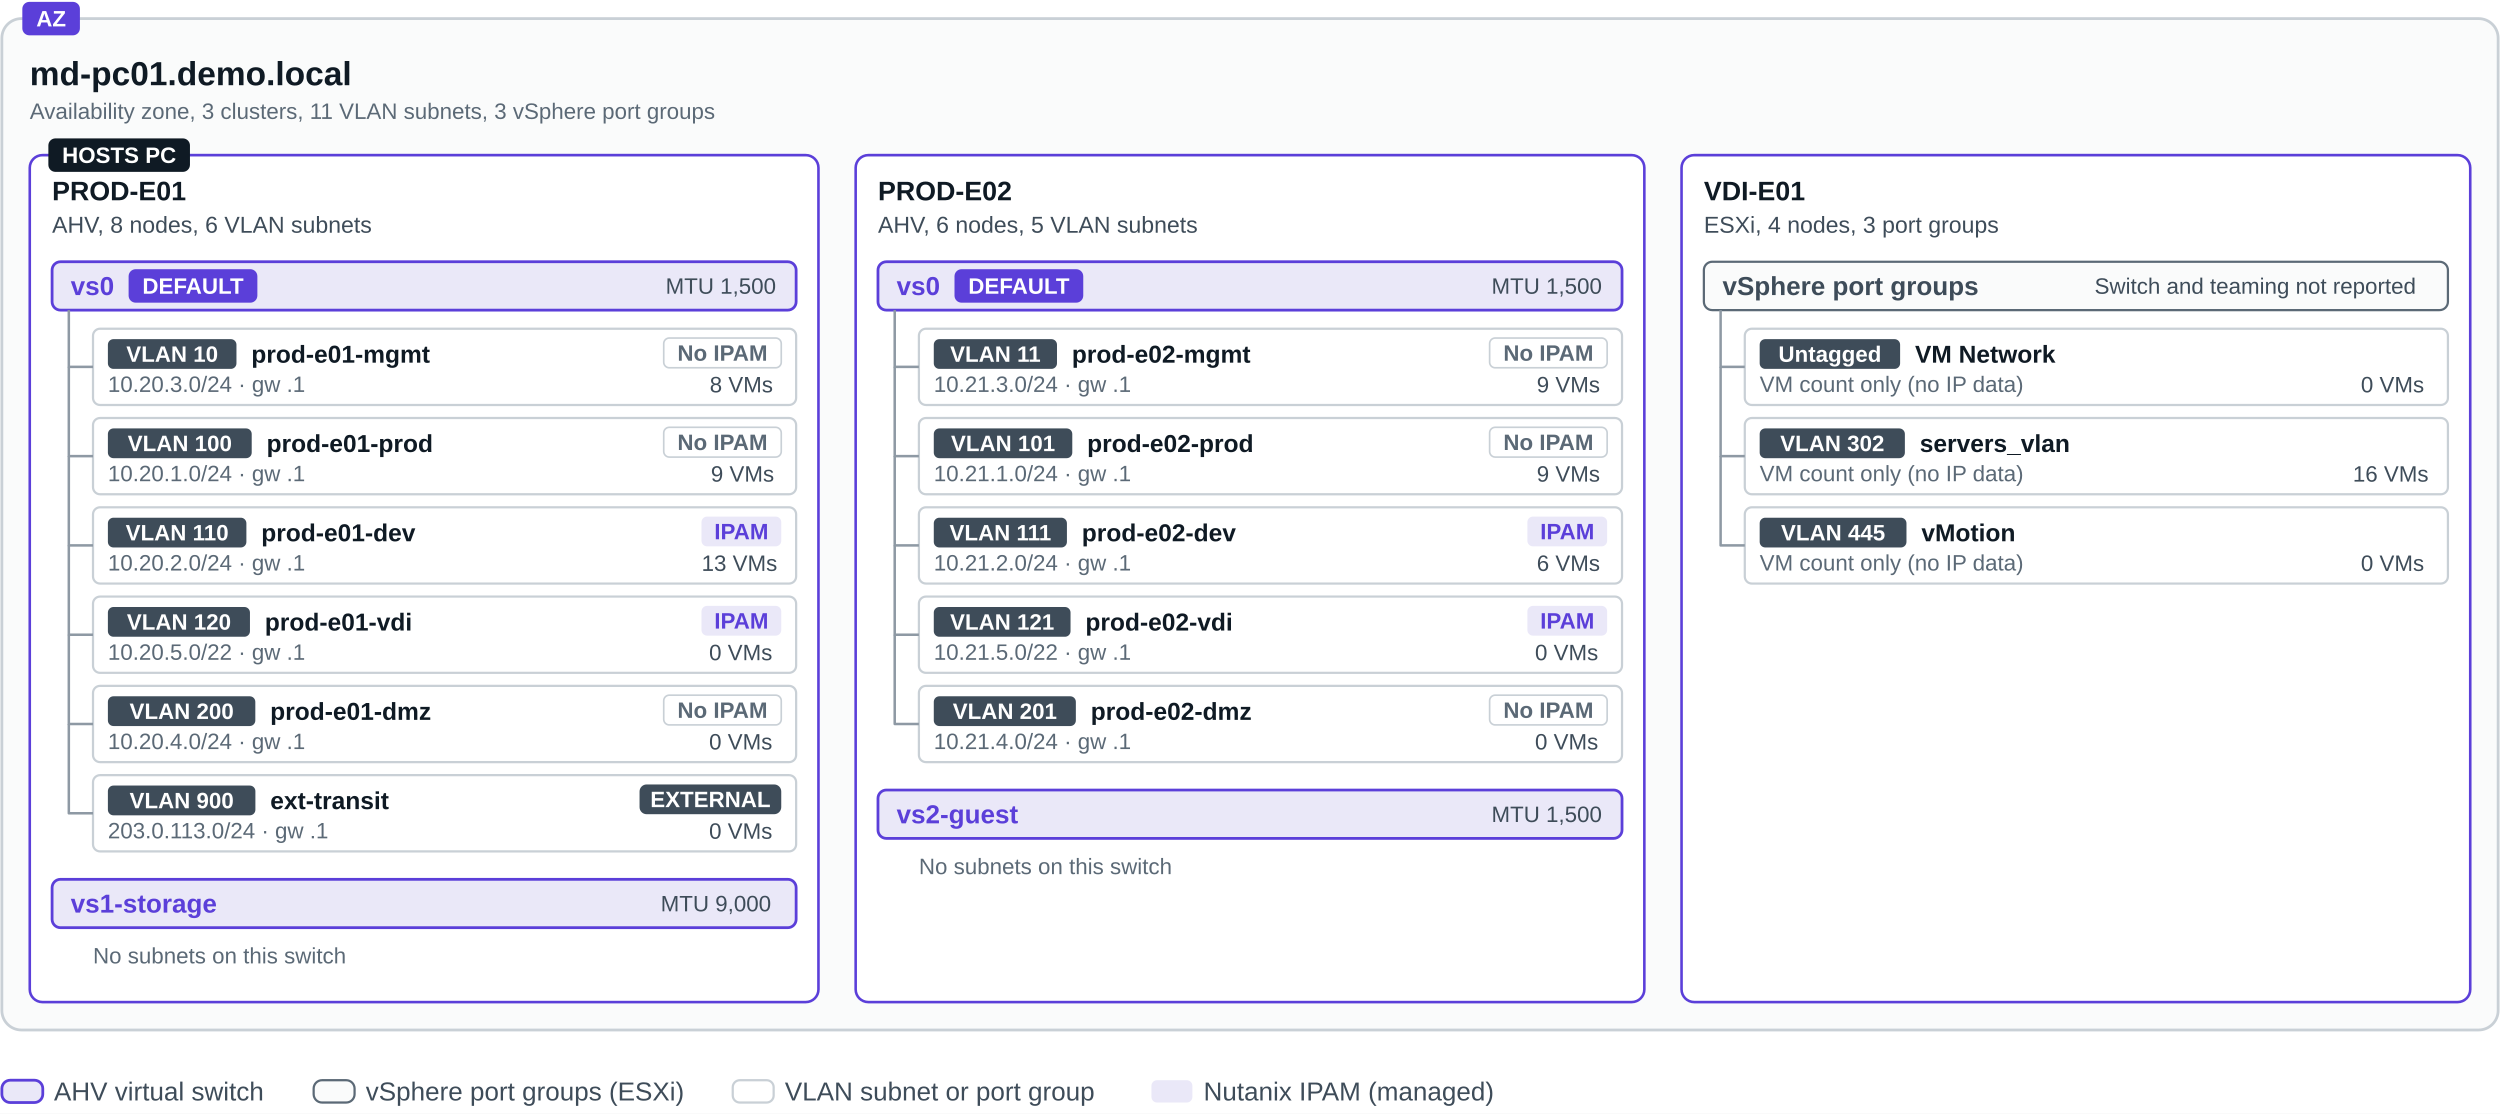
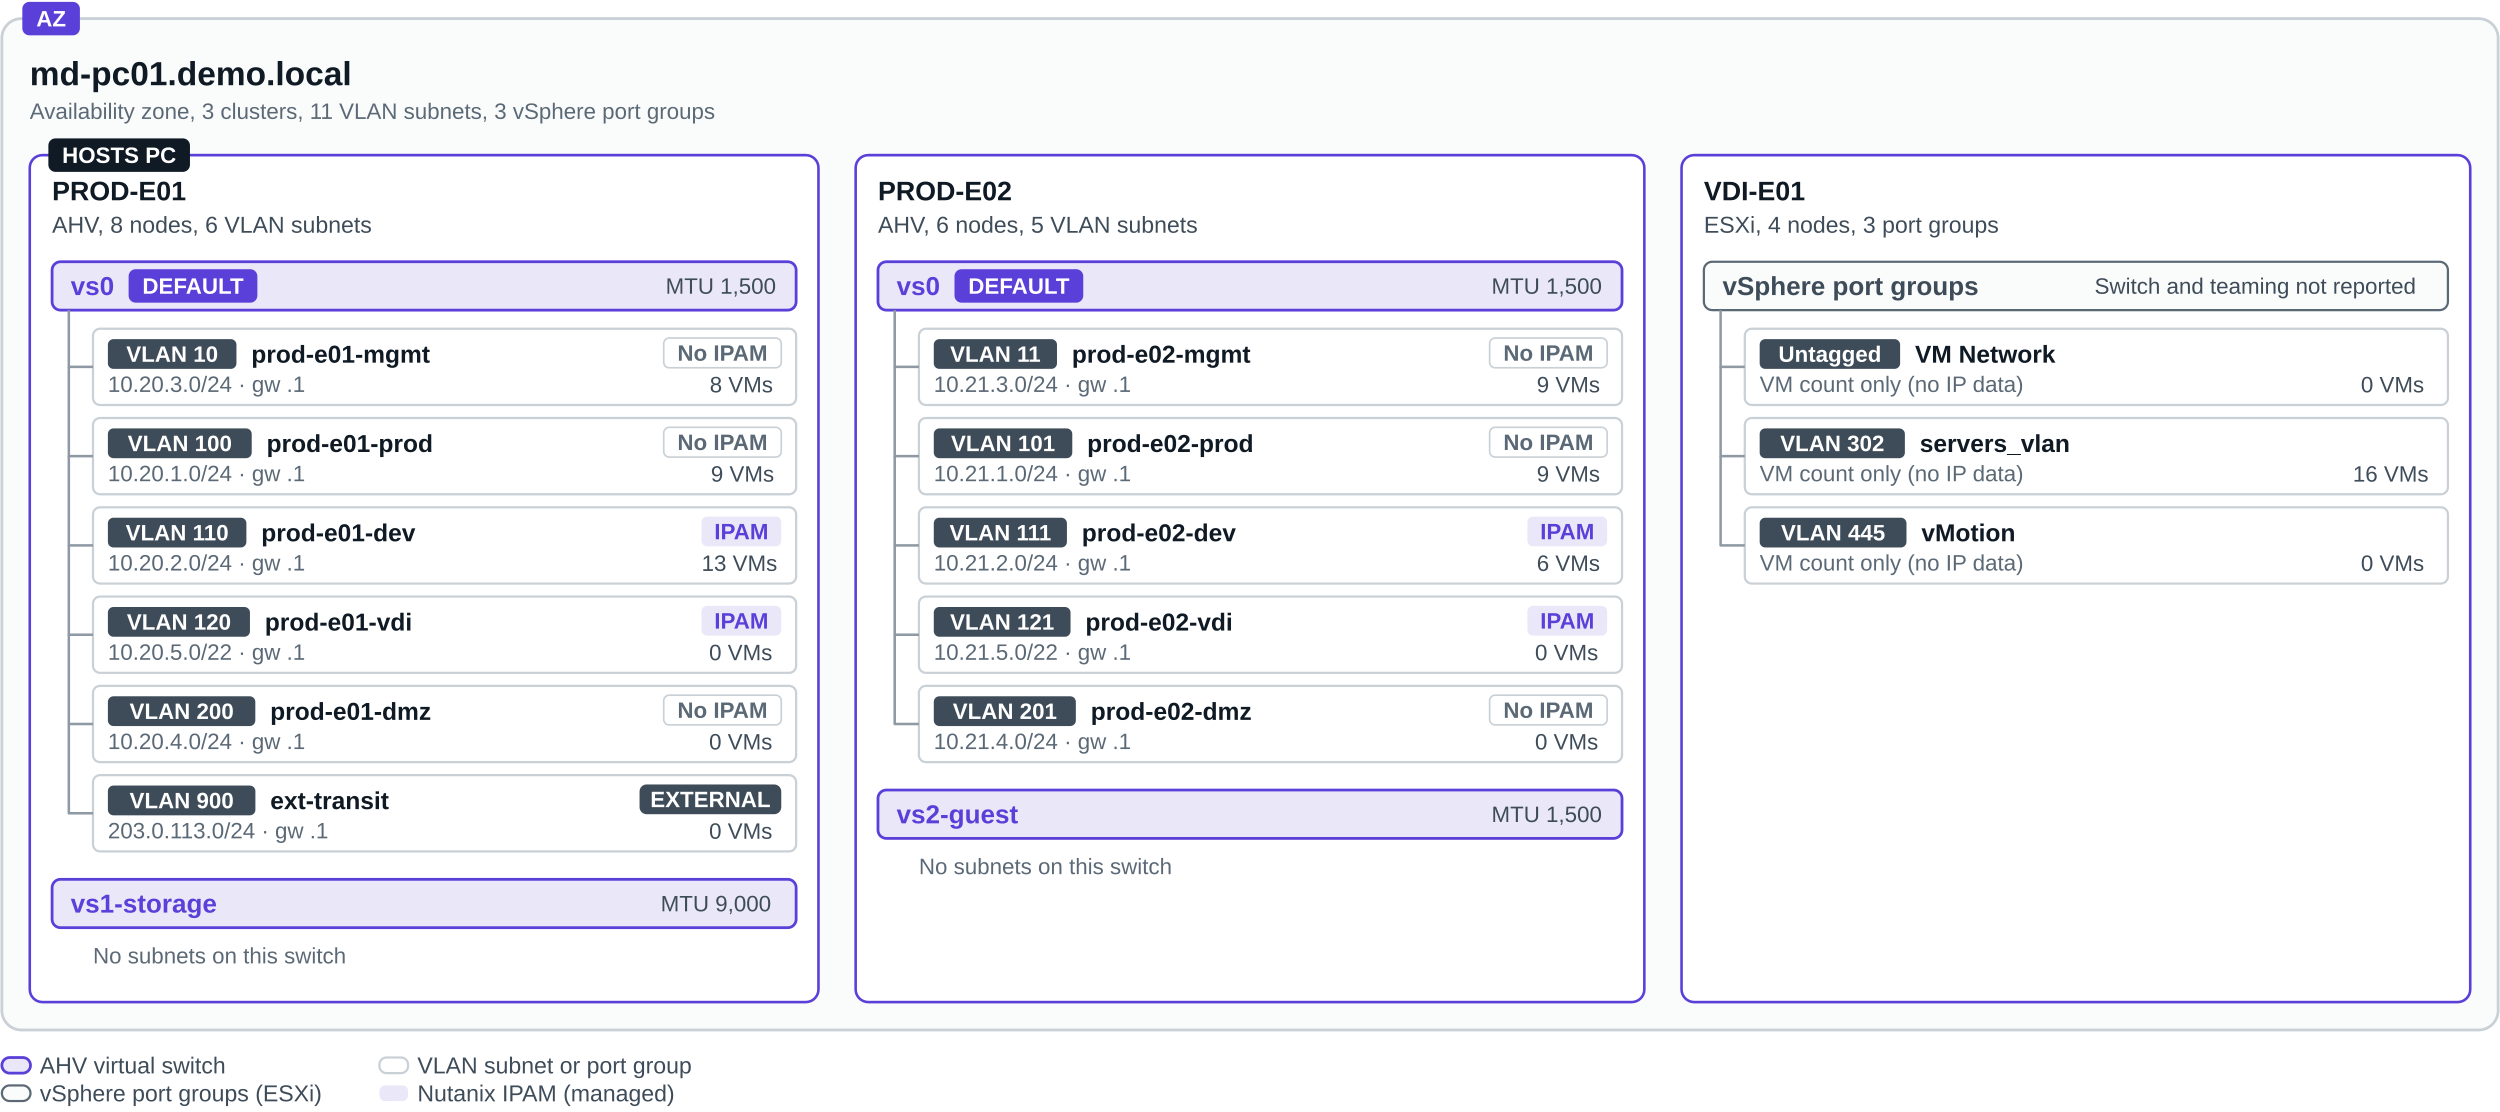
- <svg xmlns="http://www.w3.org/2000/svg" version="1.1" width="672pt" height="299.36pt" viewBox="0 0 672 299.36" font-family="Figtree, Calibri, 'Segoe UI', Arial, sans-serif">
-   <rect width="672" height="299.36" fill="#FFFFFF" />
+ <svg xmlns="http://www.w3.org/2000/svg" version="1.1" width="672pt" height="298.86pt" viewBox="0 0 672 298.86" font-family="Figtree, Calibri, 'Segoe UI', Arial, sans-serif">
+   <rect width="672" height="298.86" fill="#FFFFFF" />
  <g id="site:md-pc01.demo.local" data-kind="container" data-name="md-pc01.demo.local" data-prism-central="md-pc01.demo.local">
    <rect x="0.5" y="5" width="671" height="271.86" fill="#FAFBFB" rx="5.25" stroke="#C9D0D6" stroke-width="0.75" />
    <text x="8" y="22.91" font-size="9" font-weight="600" fill="#0F1A24" textLength="83.19" lengthAdjust="spacingAndGlyphs">md-pc01.demo.local</text>
    <text x="8" y="31.96" font-size="6" fill="#5B6976" textLength="183.22" lengthAdjust="spacingAndGlyphs">Availability zone, 3 clusters, 11 VLAN subnets, 3 vSphere port groups</text>
  </g>
  <g id="cluster:86088e1b-cdfc-5113-a735-aeb9ef1962c3" data-kind="box" data-cluster-uuid="86088e1b-cdfc-5113-a735-aeb9ef1962c3" data-name="PROD-E01" data-prism-central="md-pc01.demo.local">
    <rect x="8" y="41.7" width="212" height="227.66" fill="#FFFFFF" rx="3.4" stroke="#5B3FD9" stroke-width="0.7" />
    <text x="14" y="53.83" font-size="7.2" font-weight="600" fill="#0F1A24" textLength="34.37" lengthAdjust="spacingAndGlyphs">PROD-E01</text>
    <text x="14" y="62.56" font-size="6.2" fill="#3E4C59" textLength="86.47" lengthAdjust="spacingAndGlyphs">AHV, 8 nodes, 6 VLAN subnets</text>
  </g>
  <g id="vs:86088e1b-cdfc-5113-a735-aeb9ef1962c3:vs0" data-kind="box" data-cluster-uuid="86088e1b-cdfc-5113-a735-aeb9ef1962c3" data-name="vs0" data-virtual-switch="vs0">
    <rect x="14" y="70.36" width="200" height="13" fill="#EAE8F8" rx="2.25" stroke="#5B3FD9" stroke-width="0.75" />
    <text x="19" y="79.31" font-size="7" font-weight="600" fill="#5B3FD9" textLength="11.57" lengthAdjust="spacingAndGlyphs">vs0</text>
  </g>
  <g id="vs:86088e1b-cdfc-5113-a735-aeb9ef1962c3:vs0:mtu" data-kind="label">
    <text x="178.91" y="78.96" font-size="6" fill="#3E4C59" textLength="29.09" lengthAdjust="spacingAndGlyphs">MTU 1,500</text>
  </g>
  <g id="subnet:5f0c65e7-222f-5631-98dd-02ef1a78703c" data-kind="box" data-cluster="PROD-E01" data-name="prod-e01-mgmt" data-prefix="10.20.3.0/24" data-prism-central="md-pc01.demo.local" data-subnet-uuid="5f0c65e7-222f-5631-98dd-02ef1a78703c" data-vlan="10">
    <rect x="25" y="88.36" width="189" height="20.5" fill="#FFFFFF" rx="1.9" stroke="#C9D0D6" stroke-width="0.6" />
    <text x="67.56" y="97.49" font-size="6.6" font-weight="600" fill="#0F1A24" textLength="48.09" lengthAdjust="spacingAndGlyphs">prod-e01-mgmt</text>
    <text x="29" y="105.35" font-size="6" fill="#5B6976" textLength="51.71" lengthAdjust="spacingAndGlyphs">10.20.3.0/24 · gw .1</text>
  </g>
  <g id="subnet:5f0c65e7-222f-5631-98dd-02ef1a78703c:vms" data-kind="label">
    <text x="190.77" y="105.46" font-size="6" fill="#3E4C59" textLength="17.2" lengthAdjust="spacingAndGlyphs">8 VMs</text>
  </g>
  <g id="subnet:14679356-3628-5840-a19f-214999b6c3c7" data-kind="box" data-cluster="PROD-E01" data-name="prod-e01-prod" data-prefix="10.20.1.0/24" data-prism-central="md-pc01.demo.local" data-subnet-uuid="14679356-3628-5840-a19f-214999b6c3c7" data-vlan="100">
    <rect x="25" y="112.36" width="189" height="20.5" fill="#FFFFFF" rx="1.9" stroke="#C9D0D6" stroke-width="0.6" />
    <text x="71.66" y="121.49" font-size="6.6" font-weight="600" fill="#0F1A24" textLength="44.23" lengthAdjust="spacingAndGlyphs">prod-e01-prod</text>
    <text x="29" y="129.35" font-size="6" fill="#5B6976" textLength="50.93" lengthAdjust="spacingAndGlyphs">10.20.1.0/24 · gw .1</text>
  </g>
  <g id="subnet:14679356-3628-5840-a19f-214999b6c3c7:vms" data-kind="label">
    <text x="191.08" y="129.46" font-size="6" fill="#3E4C59" textLength="16.91" lengthAdjust="spacingAndGlyphs">9 VMs</text>
  </g>
  <g id="subnet:13371443-f92e-5065-a01f-5186beb67183" data-kind="box" data-cluster="PROD-E01" data-name="prod-e01-dev" data-prefix="10.20.2.0/24" data-prism-central="md-pc01.demo.local" data-subnet-uuid="13371443-f92e-5065-a01f-5186beb67183" data-vlan="110">
    <rect x="25" y="136.36" width="189" height="20.5" fill="#FFFFFF" rx="1.9" stroke="#C9D0D6" stroke-width="0.6" />
    <text x="70.23" y="145.49" font-size="6.6" font-weight="600" fill="#0F1A24" textLength="41.27" lengthAdjust="spacingAndGlyphs">prod-e01-dev</text>
    <text x="29" y="153.35" font-size="6" fill="#5B6976" textLength="51.8" lengthAdjust="spacingAndGlyphs">10.20.2.0/24 · gw .1</text>
  </g>
  <g id="subnet:13371443-f92e-5065-a01f-5186beb67183:vms" data-kind="label">
    <text x="188.59" y="153.46" font-size="6" fill="#3E4C59" textLength="19.25" lengthAdjust="spacingAndGlyphs">13 VMs</text>
  </g>
  <g id="subnet:c2bfb306-8440-53e8-b1ee-47e7c31688c4" data-kind="box" data-cluster="PROD-E01" data-name="prod-e01-vdi" data-prefix="10.20.5.0/22" data-prism-central="md-pc01.demo.local" data-subnet-uuid="c2bfb306-8440-53e8-b1ee-47e7c31688c4" data-vlan="120">
    <rect x="25" y="160.36" width="189" height="20.5" fill="#FFFFFF" rx="1.9" stroke="#C9D0D6" stroke-width="0.6" />
    <text x="71.19" y="169.49" font-size="6.6" font-weight="600" fill="#0F1A24" textLength="39.28" lengthAdjust="spacingAndGlyphs">prod-e01-vdi</text>
    <text x="29" y="177.35" font-size="6" fill="#5B6976" textLength="51.53" lengthAdjust="spacingAndGlyphs">10.20.5.0/22 · gw .1</text>
  </g>
  <g id="subnet:c2bfb306-8440-53e8-b1ee-47e7c31688c4:vms" data-kind="label">
    <text x="190.6" y="177.46" font-size="6" fill="#3E4C59" textLength="17.36" lengthAdjust="spacingAndGlyphs">0 VMs</text>
  </g>
  <g id="subnet:2b6ede06-5ed9-5a8a-8906-f493c0ff00e6" data-kind="box" data-cluster="PROD-E01" data-name="prod-e01-dmz" data-prefix="10.20.4.0/24" data-prism-central="md-pc01.demo.local" data-subnet-uuid="2b6ede06-5ed9-5a8a-8906-f493c0ff00e6" data-vlan="200">
    <rect x="25" y="184.36" width="189" height="20.5" fill="#FFFFFF" rx="1.9" stroke="#C9D0D6" stroke-width="0.6" />
    <text x="72.63" y="193.49" font-size="6.6" font-weight="600" fill="#0F1A24" textLength="42.95" lengthAdjust="spacingAndGlyphs">prod-e01-dmz</text>
    <text x="29" y="201.35" font-size="6" fill="#5B6976" textLength="52.18" lengthAdjust="spacingAndGlyphs">10.20.4.0/24 · gw .1</text>
  </g>
  <g id="subnet:2b6ede06-5ed9-5a8a-8906-f493c0ff00e6:vms" data-kind="label">
    <text x="190.6" y="201.46" font-size="6" fill="#3E4C59" textLength="17.36" lengthAdjust="spacingAndGlyphs">0 VMs</text>
  </g>
  <g id="subnet:73d3c0da-d6e1-5147-86df-f8b1d5b45de2" data-kind="box" data-cluster="PROD-E01" data-name="ext-transit" data-prefix="203.0.113.0/24" data-prism-central="md-pc01.demo.local" data-subnet-uuid="73d3c0da-d6e1-5147-86df-f8b1d5b45de2" data-vlan="900" data-external="true">
    <rect x="25" y="208.36" width="189" height="20.5" fill="#FFFFFF" rx="1.9" stroke="#C9D0D6" stroke-width="0.6" />
    <text x="72.65" y="217.49" font-size="6.6" font-weight="600" fill="#0F1A24" textLength="31.81" lengthAdjust="spacingAndGlyphs">ext-transit</text>
    <text x="29" y="225.35" font-size="6" fill="#5B6976" textLength="57.46" lengthAdjust="spacingAndGlyphs">203.0.113.0/24 · gw .1</text>
  </g>
  <g id="subnet:73d3c0da-d6e1-5147-86df-f8b1d5b45de2:vms" data-kind="label">
    <text x="190.6" y="225.46" font-size="6" fill="#3E4C59" textLength="17.36" lengthAdjust="spacingAndGlyphs">0 VMs</text>
  </g>
  <g id="vs:86088e1b-cdfc-5113-a735-aeb9ef1962c3:vs1-storage" data-kind="box" data-cluster-uuid="86088e1b-cdfc-5113-a735-aeb9ef1962c3" data-name="vs1-storage" data-virtual-switch="vs1-storage">
    <rect x="14" y="236.36" width="200" height="13" fill="#EAE8F8" rx="2.25" stroke="#5B3FD9" stroke-width="0.75" />
    <text x="19" y="245.31" font-size="7" font-weight="600" fill="#5B3FD9" textLength="37.18" lengthAdjust="spacingAndGlyphs">vs1-storage</text>
  </g>
  <g id="vs:86088e1b-cdfc-5113-a735-aeb9ef1962c3:vs1-storage:mtu" data-kind="label">
    <text x="177.59" y="244.96" font-size="6" fill="#3E4C59" textLength="30.41" lengthAdjust="spacingAndGlyphs">MTU 9,000</text>
  </g>
  <g id="vs:86088e1b-cdfc-5113-a735-aeb9ef1962c3:vs1-storage:none" data-kind="label">
    <text x="25" y="258.96" font-size="6" fill="#5B6976" textLength="69.79" lengthAdjust="spacingAndGlyphs">No subnets on this switch</text>
  </g>
  <g id="cluster:b05a4233-4013-58ed-a8b7-794ab3a4f5f8" data-kind="box" data-cluster-uuid="b05a4233-4013-58ed-a8b7-794ab3a4f5f8" data-name="PROD-E02" data-prism-central="md-pc01.demo.local">
    <rect x="230" y="41.7" width="212" height="227.66" fill="#FFFFFF" rx="3.4" stroke="#5B3FD9" stroke-width="0.7" />
    <text x="236" y="53.83" font-size="7.2" font-weight="600" fill="#0F1A24" textLength="35.47" lengthAdjust="spacingAndGlyphs">PROD-E02</text>
    <text x="236" y="62.56" font-size="6.2" fill="#3E4C59" textLength="86.22" lengthAdjust="spacingAndGlyphs">AHV, 6 nodes, 5 VLAN subnets</text>
  </g>
  <g id="vs:b05a4233-4013-58ed-a8b7-794ab3a4f5f8:vs0" data-kind="box" data-cluster-uuid="b05a4233-4013-58ed-a8b7-794ab3a4f5f8" data-name="vs0" data-virtual-switch="vs0">
    <rect x="236" y="70.36" width="200" height="13" fill="#EAE8F8" rx="2.25" stroke="#5B3FD9" stroke-width="0.75" />
    <text x="241" y="79.31" font-size="7" font-weight="600" fill="#5B3FD9" textLength="11.57" lengthAdjust="spacingAndGlyphs">vs0</text>
  </g>
  <g id="vs:b05a4233-4013-58ed-a8b7-794ab3a4f5f8:vs0:mtu" data-kind="label">
    <text x="400.91" y="78.96" font-size="6" fill="#3E4C59" textLength="29.09" lengthAdjust="spacingAndGlyphs">MTU 1,500</text>
  </g>
  <g id="subnet:316b9098-112f-5fe3-880a-23b052b5348e" data-kind="box" data-cluster="PROD-E02" data-name="prod-e02-mgmt" data-prefix="10.21.3.0/24" data-prism-central="md-pc01.demo.local" data-subnet-uuid="316b9098-112f-5fe3-880a-23b052b5348e" data-vlan="11">
    <rect x="247" y="88.36" width="189" height="20.5" fill="#FFFFFF" rx="1.9" stroke="#C9D0D6" stroke-width="0.6" />
    <text x="288.12" y="97.49" font-size="6.6" font-weight="600" fill="#0F1A24" textLength="49.09" lengthAdjust="spacingAndGlyphs">prod-e02-mgmt</text>
    <text x="251" y="105.35" font-size="6" fill="#5B6976" textLength="50.35" lengthAdjust="spacingAndGlyphs">10.21.3.0/24 · gw .1</text>
  </g>
  <g id="subnet:316b9098-112f-5fe3-880a-23b052b5348e:vms" data-kind="label">
    <text x="413.08" y="105.46" font-size="6" fill="#3E4C59" textLength="16.91" lengthAdjust="spacingAndGlyphs">9 VMs</text>
  </g>
  <g id="subnet:80bc3fc9-8001-57ae-b980-06e022caf45e" data-kind="box" data-cluster="PROD-E02" data-name="prod-e02-prod" data-prefix="10.21.1.0/24" data-prism-central="md-pc01.demo.local" data-subnet-uuid="80bc3fc9-8001-57ae-b980-06e022caf45e" data-vlan="101">
    <rect x="247" y="112.36" width="189" height="20.5" fill="#FFFFFF" rx="1.9" stroke="#C9D0D6" stroke-width="0.6" />
    <text x="292.23" y="121.49" font-size="6.6" font-weight="600" fill="#0F1A24" textLength="45.23" lengthAdjust="spacingAndGlyphs">prod-e02-prod</text>
    <text x="251" y="129.35" font-size="6" fill="#5B6976" textLength="49.56" lengthAdjust="spacingAndGlyphs">10.21.1.0/24 · gw .1</text>
  </g>
  <g id="subnet:80bc3fc9-8001-57ae-b980-06e022caf45e:vms" data-kind="label">
    <text x="413.08" y="129.46" font-size="6" fill="#3E4C59" textLength="16.91" lengthAdjust="spacingAndGlyphs">9 VMs</text>
  </g>
  <g id="subnet:b2555e59-e2ad-561f-b91e-d1fac1a81889" data-kind="box" data-cluster="PROD-E02" data-name="prod-e02-dev" data-prefix="10.21.2.0/24" data-prism-central="md-pc01.demo.local" data-subnet-uuid="b2555e59-e2ad-561f-b91e-d1fac1a81889" data-vlan="111">
    <rect x="247" y="136.36" width="189" height="20.5" fill="#FFFFFF" rx="1.9" stroke="#C9D0D6" stroke-width="0.6" />
    <text x="290.79" y="145.49" font-size="6.6" font-weight="600" fill="#0F1A24" textLength="42.27" lengthAdjust="spacingAndGlyphs">prod-e02-dev</text>
    <text x="251" y="153.35" font-size="6" fill="#5B6976" textLength="50.44" lengthAdjust="spacingAndGlyphs">10.21.2.0/24 · gw .1</text>
  </g>
  <g id="subnet:b2555e59-e2ad-561f-b91e-d1fac1a81889:vms" data-kind="label">
    <text x="413.08" y="153.46" font-size="6" fill="#3E4C59" textLength="16.91" lengthAdjust="spacingAndGlyphs">6 VMs</text>
  </g>
  <g id="subnet:e1aa7c7c-5acf-54b5-864e-657ea910a230" data-kind="box" data-cluster="PROD-E02" data-name="prod-e02-vdi" data-prefix="10.21.5.0/22" data-prism-central="md-pc01.demo.local" data-subnet-uuid="e1aa7c7c-5acf-54b5-864e-657ea910a230" data-vlan="121">
    <rect x="247" y="160.36" width="189" height="20.5" fill="#FFFFFF" rx="1.9" stroke="#C9D0D6" stroke-width="0.6" />
    <text x="291.76" y="169.49" font-size="6.6" font-weight="600" fill="#0F1A24" textLength="40.29" lengthAdjust="spacingAndGlyphs">prod-e02-vdi</text>
    <text x="251" y="177.35" font-size="6" fill="#5B6976" textLength="50.16" lengthAdjust="spacingAndGlyphs">10.21.5.0/22 · gw .1</text>
  </g>
  <g id="subnet:e1aa7c7c-5acf-54b5-864e-657ea910a230:vms" data-kind="label">
    <text x="412.6" y="177.46" font-size="6" fill="#3E4C59" textLength="17.36" lengthAdjust="spacingAndGlyphs">0 VMs</text>
  </g>
  <g id="subnet:1e5d83f5-e261-5bed-9dfe-e46e3c95e9c3" data-kind="box" data-cluster="PROD-E02" data-name="prod-e02-dmz" data-prefix="10.21.4.0/24" data-prism-central="md-pc01.demo.local" data-subnet-uuid="1e5d83f5-e261-5bed-9dfe-e46e3c95e9c3" data-vlan="201">
    <rect x="247" y="184.36" width="189" height="20.5" fill="#FFFFFF" rx="1.9" stroke="#C9D0D6" stroke-width="0.6" />
    <text x="293.19" y="193.49" font-size="6.6" font-weight="600" fill="#0F1A24" textLength="43.95" lengthAdjust="spacingAndGlyphs">prod-e02-dmz</text>
    <text x="251" y="201.35" font-size="6" fill="#5B6976" textLength="50.81" lengthAdjust="spacingAndGlyphs">10.21.4.0/24 · gw .1</text>
  </g>
  <g id="subnet:1e5d83f5-e261-5bed-9dfe-e46e3c95e9c3:vms" data-kind="label">
    <text x="412.6" y="201.46" font-size="6" fill="#3E4C59" textLength="17.36" lengthAdjust="spacingAndGlyphs">0 VMs</text>
  </g>
  <g id="vs:b05a4233-4013-58ed-a8b7-794ab3a4f5f8:vs2-guest" data-kind="box" data-cluster-uuid="b05a4233-4013-58ed-a8b7-794ab3a4f5f8" data-name="vs2-guest" data-virtual-switch="vs2-guest">
    <rect x="236" y="212.36" width="200" height="13" fill="#EAE8F8" rx="2.25" stroke="#5B3FD9" stroke-width="0.75" />
    <text x="241" y="221.31" font-size="7" font-weight="600" fill="#5B3FD9" textLength="31.92" lengthAdjust="spacingAndGlyphs">vs2-guest</text>
  </g>
  <g id="vs:b05a4233-4013-58ed-a8b7-794ab3a4f5f8:vs2-guest:mtu" data-kind="label">
    <text x="400.91" y="220.96" font-size="6" fill="#3E4C59" textLength="29.09" lengthAdjust="spacingAndGlyphs">MTU 1,500</text>
  </g>
  <g id="vs:b05a4233-4013-58ed-a8b7-794ab3a4f5f8:vs2-guest:none" data-kind="label">
    <text x="247" y="234.96" font-size="6" fill="#5B6976" textLength="69.79" lengthAdjust="spacingAndGlyphs">No subnets on this switch</text>
  </g>
  <g id="cluster:9b4738ef-4d63-5e4f-92be-6214d8858c4e" data-kind="box" data-cluster-uuid="9b4738ef-4d63-5e4f-92be-6214d8858c4e" data-name="VDI-E01" data-prism-central="md-pc01.demo.local">
    <rect x="452" y="41.7" width="212" height="227.66" fill="#FFFFFF" rx="3.4" stroke="#5B3FD9" stroke-width="0.7" />
    <text x="458" y="53.83" font-size="7.2" font-weight="600" fill="#0F1A24" textLength="27.02" lengthAdjust="spacingAndGlyphs">VDI-E01</text>
    <text x="458" y="62.56" font-size="6.2" fill="#3E4C59" textLength="78.41" lengthAdjust="spacingAndGlyphs">ESXi, 4 nodes, 3 port groups</text>
  </g>
  <g id="pg:9b4738ef-4d63-5e4f-92be-6214d8858c4e" data-kind="box" data-cluster-uuid="9b4738ef-4d63-5e4f-92be-6214d8858c4e" data-name="vSphere port groups">
    <rect x="458" y="70.36" width="200" height="13" fill="#FAFBFB" rx="2.25" stroke="#5B6976" stroke-width="0.6" />
    <text x="463" y="79.31" font-size="7" font-weight="600" fill="#3E4C59" textLength="65.53" lengthAdjust="spacingAndGlyphs">vSphere port groups</text>
  </g>
  <g id="pg:9b4738ef-4d63-5e4f-92be-6214d8858c4e:mtu" data-kind="label">
    <text x="563.02" y="78.96" font-size="6" fill="#3E4C59" textLength="88.98" lengthAdjust="spacingAndGlyphs">Switch and teaming not reported</text>
  </g>
  <g id="pg:2f80d477-0c04-5273-9a1f-52df2b23ca6c" data-kind="box" data-cluster="VDI-E01" data-name="VM Network" data-port-group-uuid="2f80d477-0c04-5273-9a1f-52df2b23ca6c" data-prism-central="md-pc01.demo.local" data-vlan="0">
    <rect x="469" y="88.36" width="189" height="20.5" fill="#FFFFFF" rx="1.9" stroke="#C9D0D6" stroke-width="0.6" />
    <text x="514.75" y="97.49" font-size="6.6" font-weight="600" fill="#0F1A24" textLength="38.27" lengthAdjust="spacingAndGlyphs">VM Network</text>
    <text x="473" y="105.35" font-size="6" fill="#5B6976" textLength="71.69" lengthAdjust="spacingAndGlyphs">VM count only (no IP data)</text>
  </g>
  <g id="pg:2f80d477-0c04-5273-9a1f-52df2b23ca6c:vms" data-kind="label">
    <text x="634.6" y="105.46" font-size="6" fill="#3E4C59" textLength="17.36" lengthAdjust="spacingAndGlyphs">0 VMs</text>
  </g>
  <g id="pg:a4fabf94-eb8a-5ff7-8148-578a58d6177f" data-kind="box" data-cluster="VDI-E01" data-name="servers_vlan" data-port-group-uuid="a4fabf94-eb8a-5ff7-8148-578a58d6177f" data-prism-central="md-pc01.demo.local" data-vlan="302">
    <rect x="469" y="112.36" width="189" height="20.5" fill="#FFFFFF" rx="1.9" stroke="#C9D0D6" stroke-width="0.6" />
    <text x="516.03" y="121.49" font-size="6.6" font-weight="600" fill="#0F1A24" textLength="36.99" lengthAdjust="spacingAndGlyphs">servers_vlan</text>
    <text x="473" y="129.35" font-size="6" fill="#5B6976" textLength="71.69" lengthAdjust="spacingAndGlyphs">VM count only (no IP data)</text>
  </g>
  <g id="pg:a4fabf94-eb8a-5ff7-8148-578a58d6177f:vms" data-kind="label">
    <text x="632.45" y="129.46" font-size="6" fill="#3E4C59" textLength="19.39" lengthAdjust="spacingAndGlyphs">16 VMs</text>
  </g>
  <g id="pg:9f116f78-5ec8-57be-abd7-9c9197906dd4" data-kind="box" data-cluster="VDI-E01" data-name="vMotion" data-port-group-uuid="9f116f78-5ec8-57be-abd7-9c9197906dd4" data-prism-central="md-pc01.demo.local" data-vlan="445">
    <rect x="469" y="136.36" width="189" height="20.5" fill="#FFFFFF" rx="1.9" stroke="#C9D0D6" stroke-width="0.6" />
    <text x="516.46" y="145.49" font-size="6.6" font-weight="600" fill="#0F1A24" textLength="24.84" lengthAdjust="spacingAndGlyphs">vMotion</text>
    <text x="473" y="153.35" font-size="6" fill="#5B6976" textLength="71.69" lengthAdjust="spacingAndGlyphs">VM count only (no IP data)</text>
  </g>
  <g id="pg:9f116f78-5ec8-57be-abd7-9c9197906dd4:vms" data-kind="label">
    <text x="634.6" y="153.46" font-size="6" fill="#3E4C59" textLength="17.36" lengthAdjust="spacingAndGlyphs">0 VMs</text>
  </g>
  <g id="legend:0" data-kind="swatch">
-     <rect x="0.5" y="290.36" width="11" height="6" fill="#EAE8F8" rx="2.25" stroke="#5B3FD9" stroke-width="0.75" />
+     <rect x="0.5" y="284.26" width="7.7" height="4.2" fill="#EAE8F8" rx="2.1" stroke="#5B3FD9" stroke-width="0.75" />
  </g>
  <g id="legend:0:label" data-kind="label">
-     <text x="14.5" y="295.81" font-size="7" fill="#3E4C59" textLength="58.31" lengthAdjust="spacingAndGlyphs">AHV virtual switch</text>
+     <text x="10.7" y="288.53" font-size="6.2" fill="#3E4C59" textLength="51.65" lengthAdjust="spacingAndGlyphs">AHV virtual switch</text>
  </g>
  <g id="legend:1" data-kind="swatch">
-     <rect x="84.31" y="290.36" width="11" height="6" fill="#FAFBFB" rx="2.25" stroke="#5B6976" stroke-width="0.6" />
+     <rect x="0.5" y="291.76" width="7.7" height="4.2" fill="#FAFBFB" rx="2.1" stroke="#5B6976" stroke-width="0.6" />
  </g>
  <g id="legend:1:label" data-kind="label">
-     <text x="98.31" y="295.81" font-size="7" fill="#3E4C59" textLength="85.52" lengthAdjust="spacingAndGlyphs">vSphere port groups (ESXi)</text>
+     <text x="10.7" y="296.03" font-size="6.2" fill="#3E4C59" textLength="75.75" lengthAdjust="spacingAndGlyphs">vSphere port groups (ESXi)</text>
  </g>
  <g id="legend:2" data-kind="swatch">
-     <rect x="196.96" y="290.36" width="11" height="6" fill="#FFFFFF" rx="1.9" stroke="#C9D0D6" stroke-width="0.6" />
+     <rect x="101.99" y="284.26" width="7.7" height="4.2" fill="#FFFFFF" rx="1.9" stroke="#C9D0D6" stroke-width="0.6" />
  </g>
  <g id="legend:2:label" data-kind="label">
-     <text x="210.96" y="295.81" font-size="7" fill="#3E4C59" textLength="85.42" lengthAdjust="spacingAndGlyphs">VLAN subnet or port group</text>
+     <text x="112.19" y="288.53" font-size="6.2" fill="#3E4C59" textLength="75.66" lengthAdjust="spacingAndGlyphs">VLAN subnet or port group</text>
  </g>
  <g id="legend:3" data-kind="swatch">
-     <rect x="309.51" y="290.36" width="11" height="6" fill="#EAE8F8" rx="1.5" />
+     <rect x="101.99" y="291.76" width="7.7" height="4.2" fill="#EAE8F8" rx="1.5" />
  </g>
  <g id="legend:3:label" data-kind="label">
-     <text x="323.51" y="295.81" font-size="7" fill="#3E4C59" textLength="78.43" lengthAdjust="spacingAndGlyphs">Nutanix IPAM (managed)</text>
+     <text x="112.19" y="296.03" font-size="6.2" fill="#3E4C59" textLength="69.46" lengthAdjust="spacingAndGlyphs">Nutanix IPAM (managed)</text>
  </g>
  <g id="vs:86088e1b-cdfc-5113-a735-aeb9ef1962c3:vs0-&gt;subnet:5f0c65e7-222f-5631-98dd-02ef1a78703c" data-kind="edge" data-link="trunk">
    <polyline points="18.5,83.36 18.5,98.61 25,98.61" fill="none" stroke="#8E99A4" stroke-width="0.68" stroke-linejoin="round" />
  </g>
  <g id="vs:86088e1b-cdfc-5113-a735-aeb9ef1962c3:vs0-&gt;subnet:14679356-3628-5840-a19f-214999b6c3c7" data-kind="edge" data-link="trunk">
    <polyline points="18.5,98.61 18.5,122.61 25,122.61" fill="none" stroke="#8E99A4" stroke-width="0.68" stroke-linejoin="round" />
  </g>
  <g id="vs:86088e1b-cdfc-5113-a735-aeb9ef1962c3:vs0-&gt;subnet:13371443-f92e-5065-a01f-5186beb67183" data-kind="edge" data-link="trunk">
    <polyline points="18.5,122.61 18.5,146.61 25,146.61" fill="none" stroke="#8E99A4" stroke-width="0.68" stroke-linejoin="round" />
  </g>
  <g id="vs:86088e1b-cdfc-5113-a735-aeb9ef1962c3:vs0-&gt;subnet:c2bfb306-8440-53e8-b1ee-47e7c31688c4" data-kind="edge" data-link="trunk">
    <polyline points="18.5,146.61 18.5,170.61 25,170.61" fill="none" stroke="#8E99A4" stroke-width="0.68" stroke-linejoin="round" />
  </g>
  <g id="vs:86088e1b-cdfc-5113-a735-aeb9ef1962c3:vs0-&gt;subnet:2b6ede06-5ed9-5a8a-8906-f493c0ff00e6" data-kind="edge" data-link="trunk">
    <polyline points="18.5,170.61 18.5,194.61 25,194.61" fill="none" stroke="#8E99A4" stroke-width="0.68" stroke-linejoin="round" />
  </g>
  <g id="vs:86088e1b-cdfc-5113-a735-aeb9ef1962c3:vs0-&gt;subnet:73d3c0da-d6e1-5147-86df-f8b1d5b45de2" data-kind="edge" data-link="trunk">
    <polyline points="18.5,194.61 18.5,218.61 25,218.61" fill="none" stroke="#8E99A4" stroke-width="0.68" stroke-linejoin="round" />
  </g>
  <g id="vs:b05a4233-4013-58ed-a8b7-794ab3a4f5f8:vs0-&gt;subnet:316b9098-112f-5fe3-880a-23b052b5348e" data-kind="edge" data-link="trunk">
    <polyline points="240.5,83.36 240.5,98.61 247,98.61" fill="none" stroke="#8E99A4" stroke-width="0.68" stroke-linejoin="round" />
  </g>
  <g id="vs:b05a4233-4013-58ed-a8b7-794ab3a4f5f8:vs0-&gt;subnet:80bc3fc9-8001-57ae-b980-06e022caf45e" data-kind="edge" data-link="trunk">
    <polyline points="240.5,98.61 240.5,122.61 247,122.61" fill="none" stroke="#8E99A4" stroke-width="0.68" stroke-linejoin="round" />
  </g>
  <g id="vs:b05a4233-4013-58ed-a8b7-794ab3a4f5f8:vs0-&gt;subnet:b2555e59-e2ad-561f-b91e-d1fac1a81889" data-kind="edge" data-link="trunk">
    <polyline points="240.5,122.61 240.5,146.61 247,146.61" fill="none" stroke="#8E99A4" stroke-width="0.68" stroke-linejoin="round" />
  </g>
  <g id="vs:b05a4233-4013-58ed-a8b7-794ab3a4f5f8:vs0-&gt;subnet:e1aa7c7c-5acf-54b5-864e-657ea910a230" data-kind="edge" data-link="trunk">
    <polyline points="240.5,146.61 240.5,170.61 247,170.61" fill="none" stroke="#8E99A4" stroke-width="0.68" stroke-linejoin="round" />
  </g>
  <g id="vs:b05a4233-4013-58ed-a8b7-794ab3a4f5f8:vs0-&gt;subnet:1e5d83f5-e261-5bed-9dfe-e46e3c95e9c3" data-kind="edge" data-link="trunk">
    <polyline points="240.5,170.61 240.5,194.61 247,194.61" fill="none" stroke="#8E99A4" stroke-width="0.68" stroke-linejoin="round" />
  </g>
  <g id="pg:9b4738ef-4d63-5e4f-92be-6214d8858c4e-&gt;pg:2f80d477-0c04-5273-9a1f-52df2b23ca6c" data-kind="edge" data-link="trunk">
    <polyline points="462.5,83.36 462.5,98.61 469,98.61" fill="none" stroke="#8E99A4" stroke-width="0.68" stroke-linejoin="round" />
  </g>
  <g id="pg:9b4738ef-4d63-5e4f-92be-6214d8858c4e-&gt;pg:a4fabf94-eb8a-5ff7-8148-578a58d6177f" data-kind="edge" data-link="trunk">
    <polyline points="462.5,98.61 462.5,122.61 469,122.61" fill="none" stroke="#8E99A4" stroke-width="0.68" stroke-linejoin="round" />
  </g>
  <g id="pg:9b4738ef-4d63-5e4f-92be-6214d8858c4e-&gt;pg:9f116f78-5ec8-57be-abd7-9c9197906dd4" data-kind="edge" data-link="trunk">
    <polyline points="462.5,122.61 462.5,146.61 469,146.61" fill="none" stroke="#8E99A4" stroke-width="0.68" stroke-linejoin="round" />
  </g>
  <g id="site:md-pc01.demo.local:tag" data-kind="tag">
    <rect x="6" y="0.5" width="15.48" height="9" fill="#5B3FD9" rx="1.9" />
    <text x="13.74" y="7.1" text-anchor="middle" font-size="6" font-weight="600" fill="#FFFFFF" textLength="8" lengthAdjust="spacingAndGlyphs">AZ</text>
  </g>
  <g id="cluster:86088e1b-cdfc-5113-a735-aeb9ef1962c3:role" data-kind="tag">
    <rect x="13" y="37.2" width="38.06" height="9" fill="#0F1A24" rx="1.9" />
    <text x="32.03" y="43.8" text-anchor="middle" font-size="6" font-weight="600" fill="#FFFFFF" textLength="29.3" lengthAdjust="spacingAndGlyphs">HOSTS PC</text>
  </g>
  <g id="vs:86088e1b-cdfc-5113-a735-aeb9ef1962c3:vs0:default" data-kind="tag">
    <rect x="34.57" y="72.36" width="34.61" height="9" fill="#5B3FD9" rx="1.9" />
    <text x="51.88" y="78.96" text-anchor="middle" font-size="6" font-weight="600" fill="#FFFFFF" textLength="26.05" lengthAdjust="spacingAndGlyphs">DEFAULT</text>
  </g>
  <g id="subnet:5f0c65e7-222f-5631-98dd-02ef1a78703c:vlan" data-kind="tag">
    <rect x="29" y="91.16" width="34.56" height="8" fill="#3E4C59" rx="1.5" />
    <text x="46.28" y="97.26" text-anchor="middle" font-size="6" font-weight="600" fill="#FFFFFF" textLength="24.11" lengthAdjust="spacingAndGlyphs">VLAN 10</text>
  </g>
  <g id="subnet:5f0c65e7-222f-5631-98dd-02ef1a78703c:ipam" data-kind="pill">
    <rect x="178.41" y="90.86" width="31.59" height="8" fill="#FFFFFF" rx="1.5" stroke="#C9D0D6" stroke-width="0.45" />
    <text x="194.2" y="96.96" text-anchor="middle" font-size="6" font-weight="600" fill="#5B6976" textLength="24.14" lengthAdjust="spacingAndGlyphs">No IPAM</text>
  </g>
  <g id="subnet:14679356-3628-5840-a19f-214999b6c3c7:vlan" data-kind="tag">
    <rect x="29" y="115.16" width="38.66" height="8" fill="#3E4C59" rx="1.5" />
    <text x="48.33" y="121.26" text-anchor="middle" font-size="6" font-weight="600" fill="#FFFFFF" textLength="27.98" lengthAdjust="spacingAndGlyphs">VLAN 100</text>
  </g>
  <g id="subnet:14679356-3628-5840-a19f-214999b6c3c7:ipam" data-kind="pill">
    <rect x="178.41" y="114.86" width="31.59" height="8" fill="#FFFFFF" rx="1.5" stroke="#C9D0D6" stroke-width="0.45" />
    <text x="194.2" y="120.96" text-anchor="middle" font-size="6" font-weight="600" fill="#5B6976" textLength="24.14" lengthAdjust="spacingAndGlyphs">No IPAM</text>
  </g>
  <g id="subnet:13371443-f92e-5065-a01f-5186beb67183:vlan" data-kind="tag">
    <rect x="29" y="139.16" width="37.23" height="8" fill="#3E4C59" rx="1.5" />
    <text x="47.61" y="145.26" text-anchor="middle" font-size="6" font-weight="600" fill="#FFFFFF" textLength="26.63" lengthAdjust="spacingAndGlyphs">VLAN 110</text>
  </g>
  <g id="subnet:13371443-f92e-5065-a01f-5186beb67183:ipam" data-kind="pill">
    <rect x="188.56" y="138.86" width="21.44" height="8" fill="#EAE8F8" rx="1.5" />
    <text x="199.28" y="144.96" text-anchor="middle" font-size="6" font-weight="600" fill="#5B3FD9" textLength="14.57" lengthAdjust="spacingAndGlyphs">IPAM</text>
  </g>
  <g id="subnet:c2bfb306-8440-53e8-b1ee-47e7c31688c4:vlan" data-kind="tag">
    <rect x="29" y="163.16" width="38.19" height="8" fill="#3E4C59" rx="1.5" />
    <text x="48.1" y="169.26" text-anchor="middle" font-size="6" font-weight="600" fill="#FFFFFF" textLength="27.54" lengthAdjust="spacingAndGlyphs">VLAN 120</text>
  </g>
  <g id="subnet:c2bfb306-8440-53e8-b1ee-47e7c31688c4:ipam" data-kind="pill">
    <rect x="188.56" y="162.86" width="21.44" height="8" fill="#EAE8F8" rx="1.5" />
    <text x="199.28" y="168.96" text-anchor="middle" font-size="6" font-weight="600" fill="#5B3FD9" textLength="14.57" lengthAdjust="spacingAndGlyphs">IPAM</text>
  </g>
  <g id="subnet:2b6ede06-5ed9-5a8a-8906-f493c0ff00e6:vlan" data-kind="tag">
    <rect x="29" y="187.16" width="39.63" height="8" fill="#3E4C59" rx="1.5" />
    <text x="48.82" y="193.26" text-anchor="middle" font-size="6" font-weight="600" fill="#FFFFFF" textLength="28.9" lengthAdjust="spacingAndGlyphs">VLAN 200</text>
  </g>
  <g id="subnet:2b6ede06-5ed9-5a8a-8906-f493c0ff00e6:ipam" data-kind="pill">
    <rect x="178.41" y="186.86" width="31.59" height="8" fill="#FFFFFF" rx="1.5" stroke="#C9D0D6" stroke-width="0.45" />
    <text x="194.2" y="192.96" text-anchor="middle" font-size="6" font-weight="600" fill="#5B6976" textLength="24.14" lengthAdjust="spacingAndGlyphs">No IPAM</text>
  </g>
  <g id="subnet:73d3c0da-d6e1-5147-86df-f8b1d5b45de2:vlan" data-kind="tag">
    <rect x="29" y="211.16" width="39.65" height="8" fill="#3E4C59" rx="1.5" />
    <text x="48.82" y="217.26" text-anchor="middle" font-size="6" font-weight="600" fill="#FFFFFF" textLength="28.91" lengthAdjust="spacingAndGlyphs">VLAN 900</text>
  </g>
  <g id="subnet:73d3c0da-d6e1-5147-86df-f8b1d5b45de2:ipam" data-kind="pill">
    <rect x="171.91" y="210.86" width="38.09" height="8" fill="#3E4C59" rx="1.9" />
    <text x="190.96" y="216.96" text-anchor="middle" font-size="6" font-weight="600" fill="#FFFFFF" textLength="30.28" lengthAdjust="spacingAndGlyphs">EXTERNAL</text>
  </g>
  <g id="vs:b05a4233-4013-58ed-a8b7-794ab3a4f5f8:vs0:default" data-kind="tag">
    <rect x="256.57" y="72.36" width="34.61" height="9" fill="#5B3FD9" rx="1.9" />
    <text x="273.88" y="78.96" text-anchor="middle" font-size="6" font-weight="600" fill="#FFFFFF" textLength="26.05" lengthAdjust="spacingAndGlyphs">DEFAULT</text>
  </g>
  <g id="subnet:316b9098-112f-5fe3-880a-23b052b5348e:vlan" data-kind="tag">
    <rect x="251" y="91.16" width="33.12" height="8" fill="#3E4C59" rx="1.5" />
    <text x="267.56" y="97.26" text-anchor="middle" font-size="6" font-weight="600" fill="#FFFFFF" textLength="22.76" lengthAdjust="spacingAndGlyphs">VLAN 11</text>
  </g>
  <g id="subnet:316b9098-112f-5fe3-880a-23b052b5348e:ipam" data-kind="pill">
    <rect x="400.41" y="90.86" width="31.59" height="8" fill="#FFFFFF" rx="1.5" stroke="#C9D0D6" stroke-width="0.45" />
    <text x="416.21" y="96.96" text-anchor="middle" font-size="6" font-weight="600" fill="#5B6976" textLength="24.14" lengthAdjust="spacingAndGlyphs">No IPAM</text>
  </g>
  <g id="subnet:80bc3fc9-8001-57ae-b980-06e022caf45e:vlan" data-kind="tag">
    <rect x="251" y="115.16" width="37.23" height="8" fill="#3E4C59" rx="1.5" />
    <text x="269.62" y="121.26" text-anchor="middle" font-size="6" font-weight="600" fill="#FFFFFF" textLength="26.63" lengthAdjust="spacingAndGlyphs">VLAN 101</text>
  </g>
  <g id="subnet:80bc3fc9-8001-57ae-b980-06e022caf45e:ipam" data-kind="pill">
    <rect x="400.41" y="114.86" width="31.59" height="8" fill="#FFFFFF" rx="1.5" stroke="#C9D0D6" stroke-width="0.45" />
    <text x="416.21" y="120.96" text-anchor="middle" font-size="6" font-weight="600" fill="#5B6976" textLength="24.14" lengthAdjust="spacingAndGlyphs">No IPAM</text>
  </g>
  <g id="subnet:b2555e59-e2ad-561f-b91e-d1fac1a81889:vlan" data-kind="tag">
    <rect x="251" y="139.16" width="35.79" height="8" fill="#3E4C59" rx="1.5" />
    <text x="268.9" y="145.26" text-anchor="middle" font-size="6" font-weight="600" fill="#FFFFFF" textLength="25.27" lengthAdjust="spacingAndGlyphs">VLAN 111</text>
  </g>
  <g id="subnet:b2555e59-e2ad-561f-b91e-d1fac1a81889:ipam" data-kind="pill">
    <rect x="410.56" y="138.86" width="21.44" height="8" fill="#EAE8F8" rx="1.5" />
    <text x="421.28" y="144.96" text-anchor="middle" font-size="6" font-weight="600" fill="#5B3FD9" textLength="14.57" lengthAdjust="spacingAndGlyphs">IPAM</text>
  </g>
  <g id="subnet:e1aa7c7c-5acf-54b5-864e-657ea910a230:vlan" data-kind="tag">
    <rect x="251" y="163.16" width="36.76" height="8" fill="#3E4C59" rx="1.5" />
    <text x="269.38" y="169.26" text-anchor="middle" font-size="6" font-weight="600" fill="#FFFFFF" textLength="26.18" lengthAdjust="spacingAndGlyphs">VLAN 121</text>
  </g>
  <g id="subnet:e1aa7c7c-5acf-54b5-864e-657ea910a230:ipam" data-kind="pill">
    <rect x="410.56" y="162.86" width="21.44" height="8" fill="#EAE8F8" rx="1.5" />
    <text x="421.28" y="168.96" text-anchor="middle" font-size="6" font-weight="600" fill="#5B3FD9" textLength="14.57" lengthAdjust="spacingAndGlyphs">IPAM</text>
  </g>
  <g id="subnet:1e5d83f5-e261-5bed-9dfe-e46e3c95e9c3:vlan" data-kind="tag">
    <rect x="251" y="187.16" width="38.19" height="8" fill="#3E4C59" rx="1.5" />
    <text x="270.1" y="193.26" text-anchor="middle" font-size="6" font-weight="600" fill="#FFFFFF" textLength="27.54" lengthAdjust="spacingAndGlyphs">VLAN 201</text>
  </g>
  <g id="subnet:1e5d83f5-e261-5bed-9dfe-e46e3c95e9c3:ipam" data-kind="pill">
    <rect x="400.41" y="186.86" width="31.59" height="8" fill="#FFFFFF" rx="1.5" stroke="#C9D0D6" stroke-width="0.45" />
    <text x="416.21" y="192.96" text-anchor="middle" font-size="6" font-weight="600" fill="#5B6976" textLength="24.14" lengthAdjust="spacingAndGlyphs">No IPAM</text>
  </g>
  <g id="pg:2f80d477-0c04-5273-9a1f-52df2b23ca6c:vlan" data-kind="tag">
    <rect x="473" y="91.16" width="37.75" height="8" fill="#3E4C59" rx="1.5" />
    <text x="491.88" y="97.26" text-anchor="middle" font-size="6" font-weight="600" fill="#FFFFFF" textLength="27.12" lengthAdjust="spacingAndGlyphs">Untagged</text>
  </g>
  <g id="pg:a4fabf94-eb8a-5ff7-8148-578a58d6177f:vlan" data-kind="tag">
    <rect x="473" y="115.16" width="39.03" height="8" fill="#3E4C59" rx="1.5" />
    <text x="492.52" y="121.26" text-anchor="middle" font-size="6" font-weight="600" fill="#FFFFFF" textLength="28.33" lengthAdjust="spacingAndGlyphs">VLAN 302</text>
  </g>
  <g id="pg:9f116f78-5ec8-57be-abd7-9c9197906dd4:vlan" data-kind="tag">
    <rect x="473" y="139.16" width="39.46" height="8" fill="#3E4C59" rx="1.5" />
    <text x="492.73" y="145.26" text-anchor="middle" font-size="6" font-weight="600" fill="#FFFFFF" textLength="28.73" lengthAdjust="spacingAndGlyphs">VLAN 445</text>
  </g>
</svg>
